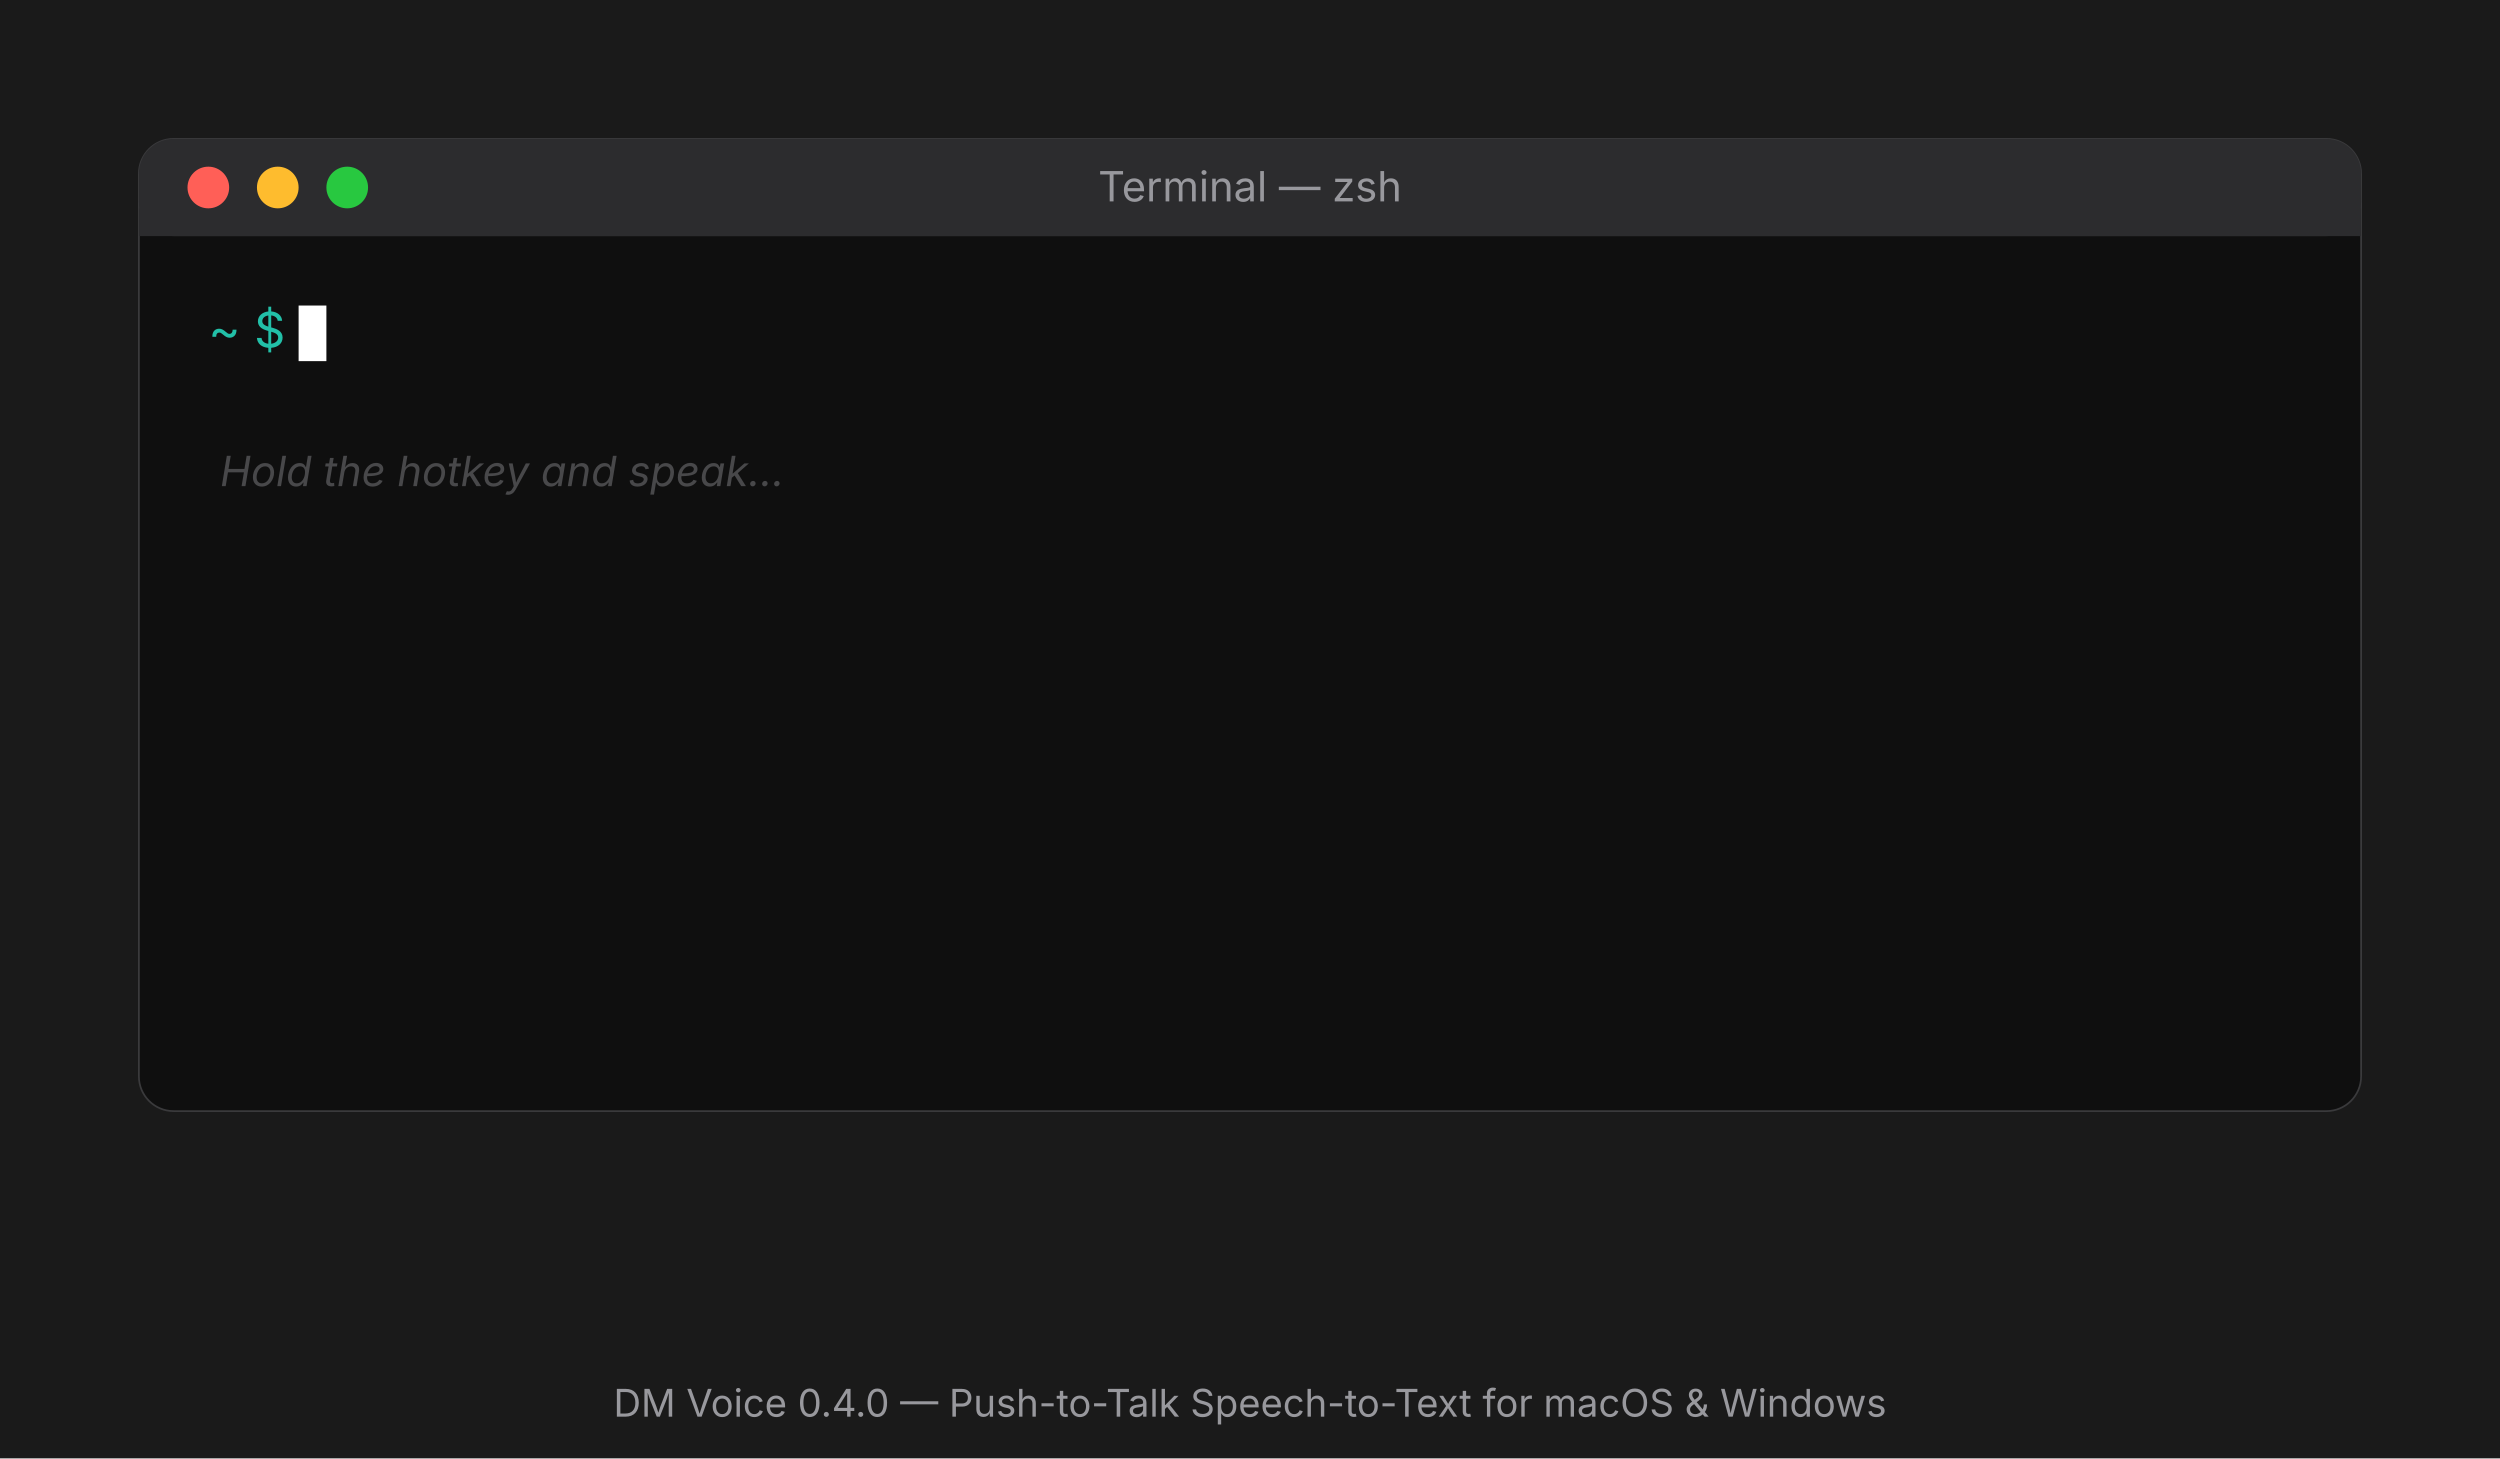
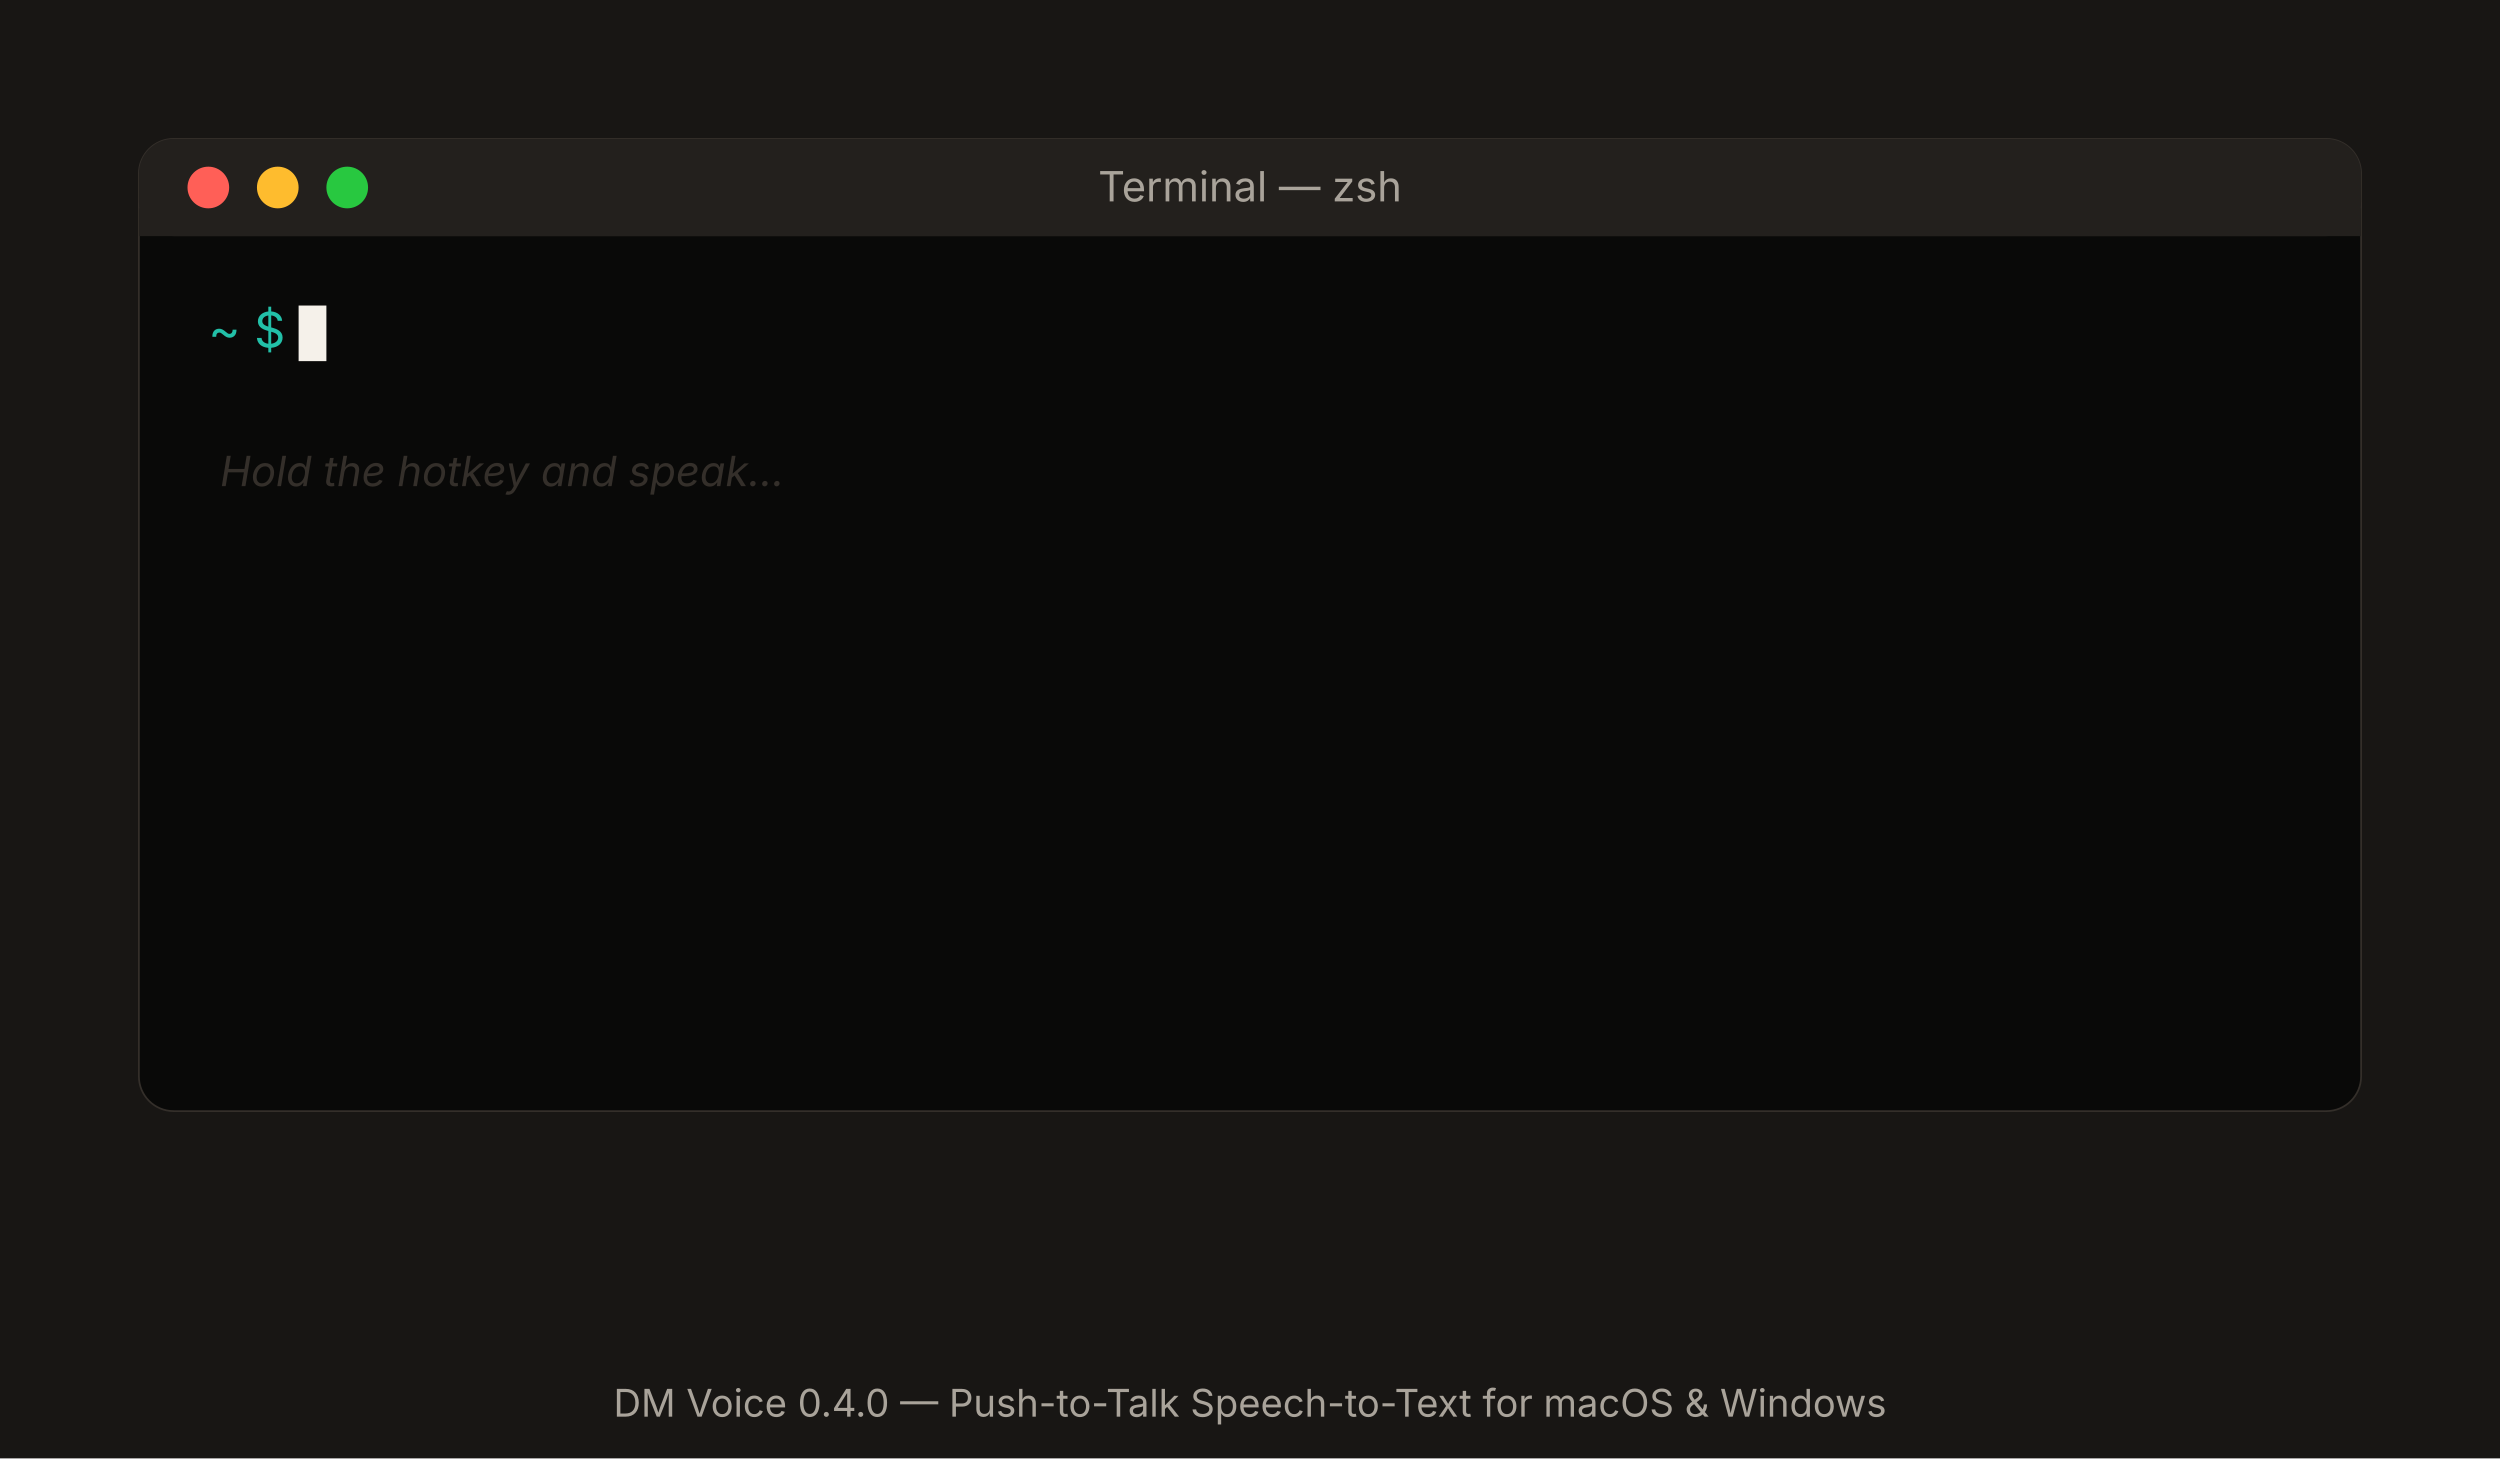
<svg xmlns="http://www.w3.org/2000/svg" width="720" height="420" viewBox="0 0 720 420" font-family="-apple-system, ui-monospace, Menlo, monospace">
  <defs>
    <clipPath id="termclip">
      <rect x="40" y="40" width="640" height="280" rx="10" />
    </clipPath>
  </defs>
-   <rect width="720" height="420" fill="#1a1a1a" />
+   <rect width="720" height="420" fill="#181614" />
  <g>
-     <rect x="40" y="40" width="640" height="280" rx="10" fill="#0f0f0f" stroke="#3a3a3c" stroke-width="0.5" />
-     <rect x="40" y="40" width="640" height="28" rx="10" fill="#2c2c2e" />
-     <rect x="40" y="60" width="640" height="8" fill="#2c2c2e" />
+     <rect x="40" y="40" width="640" height="280" rx="10" fill="#090908" stroke="#342F2A" stroke-width="0.5" />
+     <rect x="40" y="40" width="640" height="28" rx="10" fill="#23201D" />
+     <rect x="40" y="60" width="640" height="8" fill="#23201D" />
    <circle cx="60" cy="54" r="6" fill="#ff5f57" />
    <circle cx="80" cy="54" r="6" fill="#febc2e" />
    <circle cx="100" cy="54" r="6" fill="#28c840" />
-     <text x="360" y="58" text-anchor="middle" fill="#98989d" font-size="12" font-family="-apple-system, system-ui, sans-serif">Terminal — zsh</text>
+     <text x="360" y="58" text-anchor="middle" fill="#A9A39A" font-size="12" font-family="-apple-system, system-ui, sans-serif">Terminal — zsh</text>
  </g>
  <g clip-path="url(#termclip)" font-size="14">
    <text x="60" y="100" fill="#22c0a8">~ $</text>
    <text x="86" y="100" fill="#ffd866" font-weight="500" opacity="0">
      <animate attributeName="opacity" values="0;0;0;0;0;0;0;1;1;0" keyTimes="0;0.071;0.143;0.500;0.671;0.743;0.771;0.78;0.99;1" dur="7s" repeatCount="indefinite" />
      <tspan>
        <animate attributeName="textLength" from="0" to="240" begin="5.4s" dur="0.8s" fill="freeze" restart="always" />
        Hello world, this is a test
      </tspan>
    </text>
-     <rect x="86" y="88" width="8" height="16" fill="#ffffff">
+     <rect x="86" y="88" width="8" height="16" fill="#F5F1EA">
      <animate attributeName="opacity" values="1;0;1" dur="1s" repeatCount="indefinite" />
      <animate attributeName="x" values="86;86;86;86;86;86;330;330" keyTimes="0;0.143;0.500;0.671;0.743;0.886;0.89;1" dur="7s" repeatCount="indefinite" />
    </rect>
-     <text x="60" y="140" fill="#48484a" font-size="12" font-style="italic" font-family="-apple-system, system-ui, sans-serif">
+     <text x="60" y="140" fill="#342F2A" font-size="12" font-style="italic" font-family="-apple-system, system-ui, sans-serif">
      <animate attributeName="opacity" values="1;1;0;0" keyTimes="0;0.10;0.143;1" dur="7s" repeatCount="indefinite" />
      Hold the hotkey and speak…
    </text>
  </g>
  <g opacity="0">
    <animate attributeName="opacity" values="0;0;1;1;0;0" keyTimes="0;0.071;0.10;0.490;0.500;1" dur="7s" repeatCount="indefinite" />
-     <rect x="540" y="20" width="140" height="28" rx="6" fill="#0a84ff" opacity="0.92" />
-     <text x="610" y="38" text-anchor="middle" fill="#ffffff" font-size="13" font-weight="600" font-family="-apple-system, system-ui, sans-serif">⌥ Alt + Space</text>
+     <rect x="540" y="20" width="140" height="28" rx="6" fill="#C7B299" opacity="0.92" />
+     <text x="610" y="38" text-anchor="middle" fill="#F5F1EA" font-size="13" font-weight="600" font-family="-apple-system, system-ui, sans-serif">⌥ Alt + Space</text>
  </g>
  <g>
-     <rect x="260" y="350" width="200" height="40" rx="20" fill="#1c1c1e" stroke="#3a3a3c" stroke-width="0.5" opacity="0">
+     <rect x="260" y="350" width="200" height="40" rx="20" fill="#181614" stroke="#342F2A" stroke-width="0.5" opacity="0">
      <animate attributeName="opacity" values="0;0;1;1;0;0" keyTimes="0;0.143;0.16;0.743;0.771;1" dur="7s" repeatCount="indefinite" />
    </rect>
    <circle cx="282" cy="370" r="6" fill="#ff453a" opacity="0">
      <animate attributeName="opacity" values="0;0;1;1;0;0" keyTimes="0;0.143;0.16;0.495;0.500;1" dur="7s" repeatCount="indefinite" />
      <animate attributeName="r" values="6;7.5;6" dur="0.7s" repeatCount="indefinite" />
    </circle>
-     <circle cx="282" cy="370" r="6" fill="#bf5af2" opacity="0">
+     <circle cx="282" cy="370" r="6" fill="#C7B299" opacity="0">
      <animate attributeName="opacity" values="0;0;1;1;0;0" keyTimes="0;0.500;0.515;0.665;0.671;1" dur="7s" repeatCount="indefinite" />
    </circle>
-     <g fill="#ffffff">
+     <g fill="#F5F1EA">
      <g opacity="0">
        <animate attributeName="opacity" values="0;0;1;1;0;0" keyTimes="0;0.143;0.16;0.495;0.500;1" dur="7s" repeatCount="indefinite" />
        <rect x="305" y="365" width="3" height="10" rx="1.5">
          <animate attributeName="height" values="10;22;6;14;10" dur="0.6s" repeatCount="indefinite" />
          <animate attributeName="y" values="365;359;368;363;365" dur="0.6s" repeatCount="indefinite" />
        </rect>
        <rect x="313" y="362" width="3" height="16" rx="1.5">
          <animate attributeName="height" values="16;8;24;12;16" dur="0.55s" repeatCount="indefinite" />
          <animate attributeName="y" values="362;366;358;364;362" dur="0.55s" repeatCount="indefinite" />
        </rect>
        <rect x="321" y="368" width="3" height="4" rx="1.5">
          <animate attributeName="height" values="4;18;10;22;4" dur="0.5s" repeatCount="indefinite" />
          <animate attributeName="y" values="368;361;365;359;368" dur="0.5s" repeatCount="indefinite" />
        </rect>
        <rect x="329" y="363" width="3" height="14" rx="1.5">
          <animate attributeName="height" values="14;6;20;8;14" dur="0.65s" repeatCount="indefinite" />
          <animate attributeName="y" values="363;367;360;366;363" dur="0.65s" repeatCount="indefinite" />
        </rect>
        <rect x="337" y="358" width="3" height="24" rx="1.5">
          <animate attributeName="height" values="24;10;18;6;24" dur="0.45s" repeatCount="indefinite" />
          <animate attributeName="y" values="358;365;361;367;358" dur="0.45s" repeatCount="indefinite" />
        </rect>
        <rect x="345" y="365" width="3" height="10" rx="1.5">
          <animate attributeName="height" values="10;22;6;14;10" dur="0.6s" repeatCount="indefinite" />
          <animate attributeName="y" values="365;359;368;363;365" dur="0.6s" repeatCount="indefinite" />
        </rect>
        <rect x="353" y="362" width="3" height="16" rx="1.5">
          <animate attributeName="height" values="16;8;24;12;16" dur="0.55s" repeatCount="indefinite" />
          <animate attributeName="y" values="362;366;358;364;362" dur="0.55s" repeatCount="indefinite" />
        </rect>
        <rect x="361" y="368" width="3" height="4" rx="1.5">
          <animate attributeName="height" values="4;18;10;22;4" dur="0.5s" repeatCount="indefinite" />
          <animate attributeName="y" values="368;361;365;359;368" dur="0.5s" repeatCount="indefinite" />
        </rect>
        <rect x="369" y="363" width="3" height="14" rx="1.5">
          <animate attributeName="height" values="14;6;20;8;14" dur="0.65s" repeatCount="indefinite" />
          <animate attributeName="y" values="363;367;360;366;363" dur="0.65s" repeatCount="indefinite" />
        </rect>
        <rect x="377" y="358" width="3" height="24" rx="1.5">
          <animate attributeName="height" values="24;10;18;6;24" dur="0.45s" repeatCount="indefinite" />
          <animate attributeName="y" values="358;365;361;367;358" dur="0.45s" repeatCount="indefinite" />
        </rect>
        <rect x="385" y="368" width="3" height="4" rx="1.5">
          <animate attributeName="height" values="4;14;8;20;4" dur="0.55s" repeatCount="indefinite" />
          <animate attributeName="y" values="368;363;366;360;368" dur="0.55s" repeatCount="indefinite" />
        </rect>
        <rect x="393" y="365" width="3" height="10" rx="1.5">
          <animate attributeName="height" values="10;22;6;14;10" dur="0.6s" repeatCount="indefinite" />
          <animate attributeName="y" values="365;359;368;363;365" dur="0.6s" repeatCount="indefinite" />
        </rect>
      </g>
    </g>
-     <text x="360" y="375" text-anchor="middle" fill="#ffffff" font-size="13" font-weight="600" font-family="-apple-system, system-ui, sans-serif" opacity="0">
+     <text x="360" y="375" text-anchor="middle" fill="#F5F1EA" font-size="13" font-weight="600" font-family="-apple-system, system-ui, sans-serif" opacity="0">
      <animate attributeName="opacity" values="0;0;1;1;0;0" keyTimes="0;0.500;0.515;0.665;0.671;1" dur="7s" repeatCount="indefinite" />
      Transcribing…
    </text>
    <g opacity="0">
      <animate attributeName="opacity" values="0;0;1;1;0;0" keyTimes="0;0.671;0.685;0.738;0.743;1" dur="7s" repeatCount="indefinite" />
      <path d="M 350 370 L 357 377 L 372 362" fill="none" stroke="#34c759" stroke-width="3" stroke-linecap="round" stroke-linejoin="round" />
    </g>
  </g>
-   <text x="360" y="408" text-anchor="middle" fill="#98989d" font-size="11" font-family="-apple-system, system-ui, sans-serif">DM Voice 0.4.0 — Push-to-Talk Speech-to-Text for macOS &amp; Windows</text>
+   <text x="360" y="408" text-anchor="middle" fill="#A9A39A" font-size="11" font-family="-apple-system, system-ui, sans-serif">DM Voice 0.4.0 — Push-to-Talk Speech-to-Text for macOS &amp; Windows</text>
</svg>
